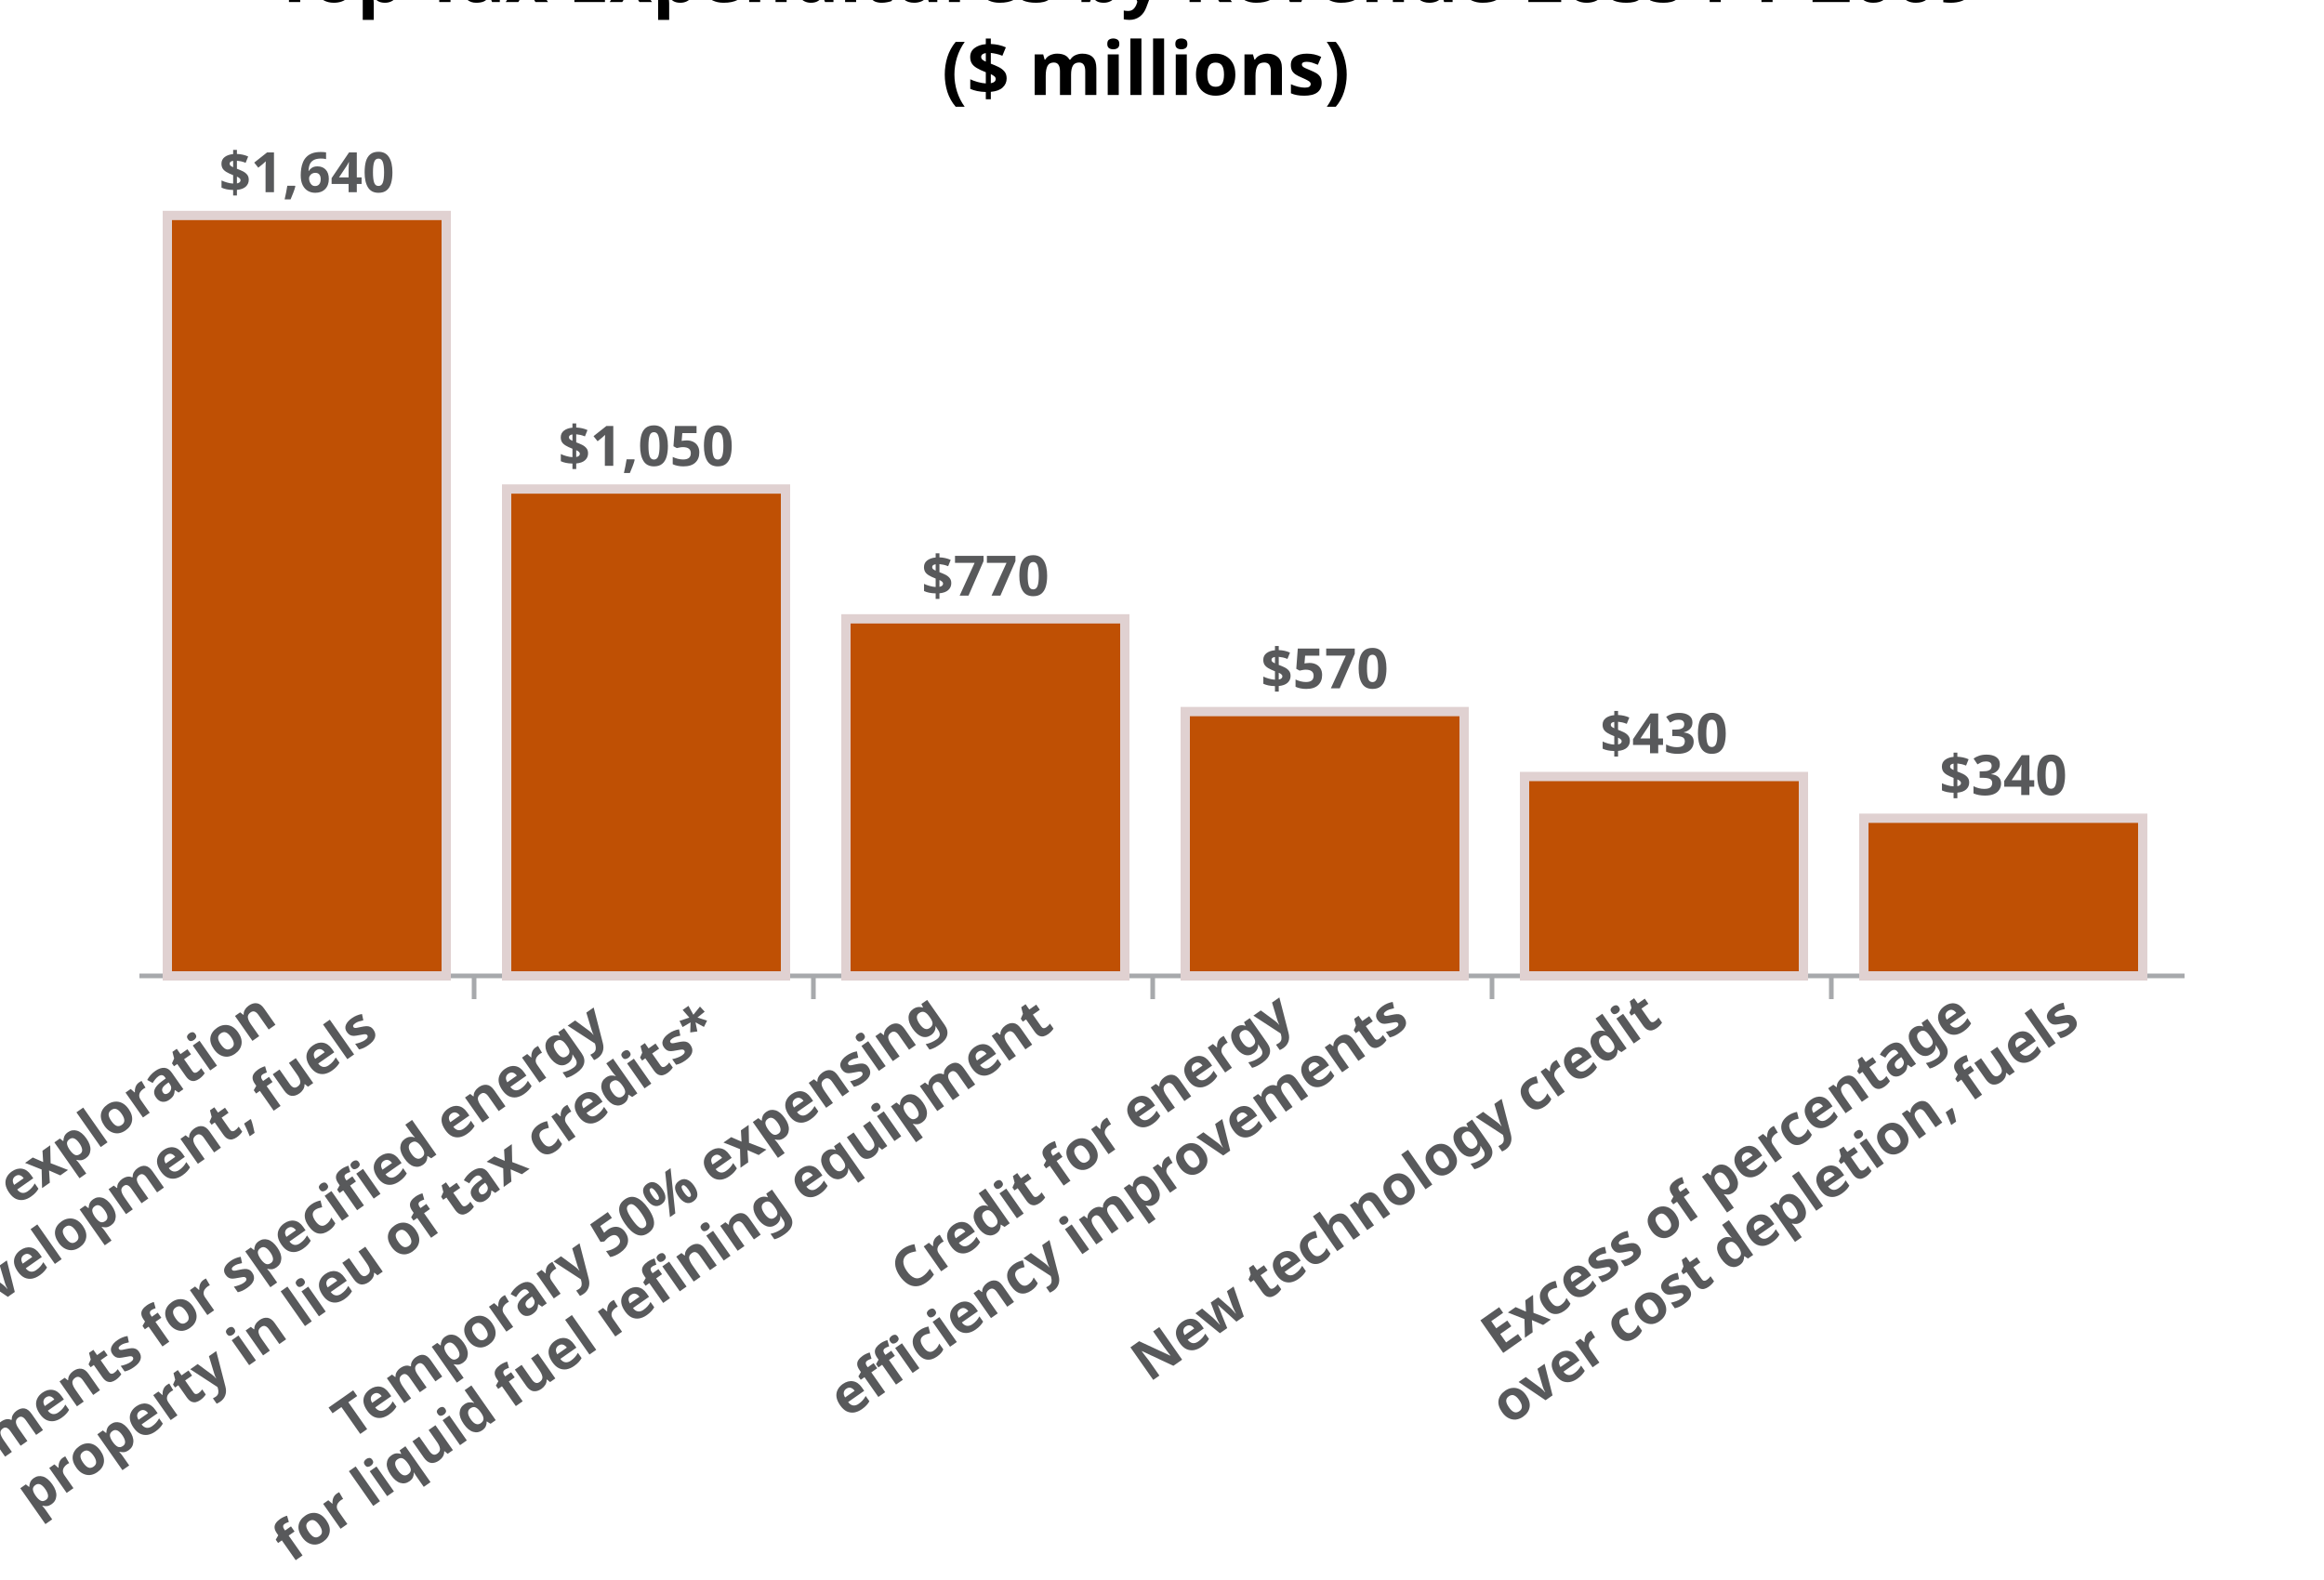
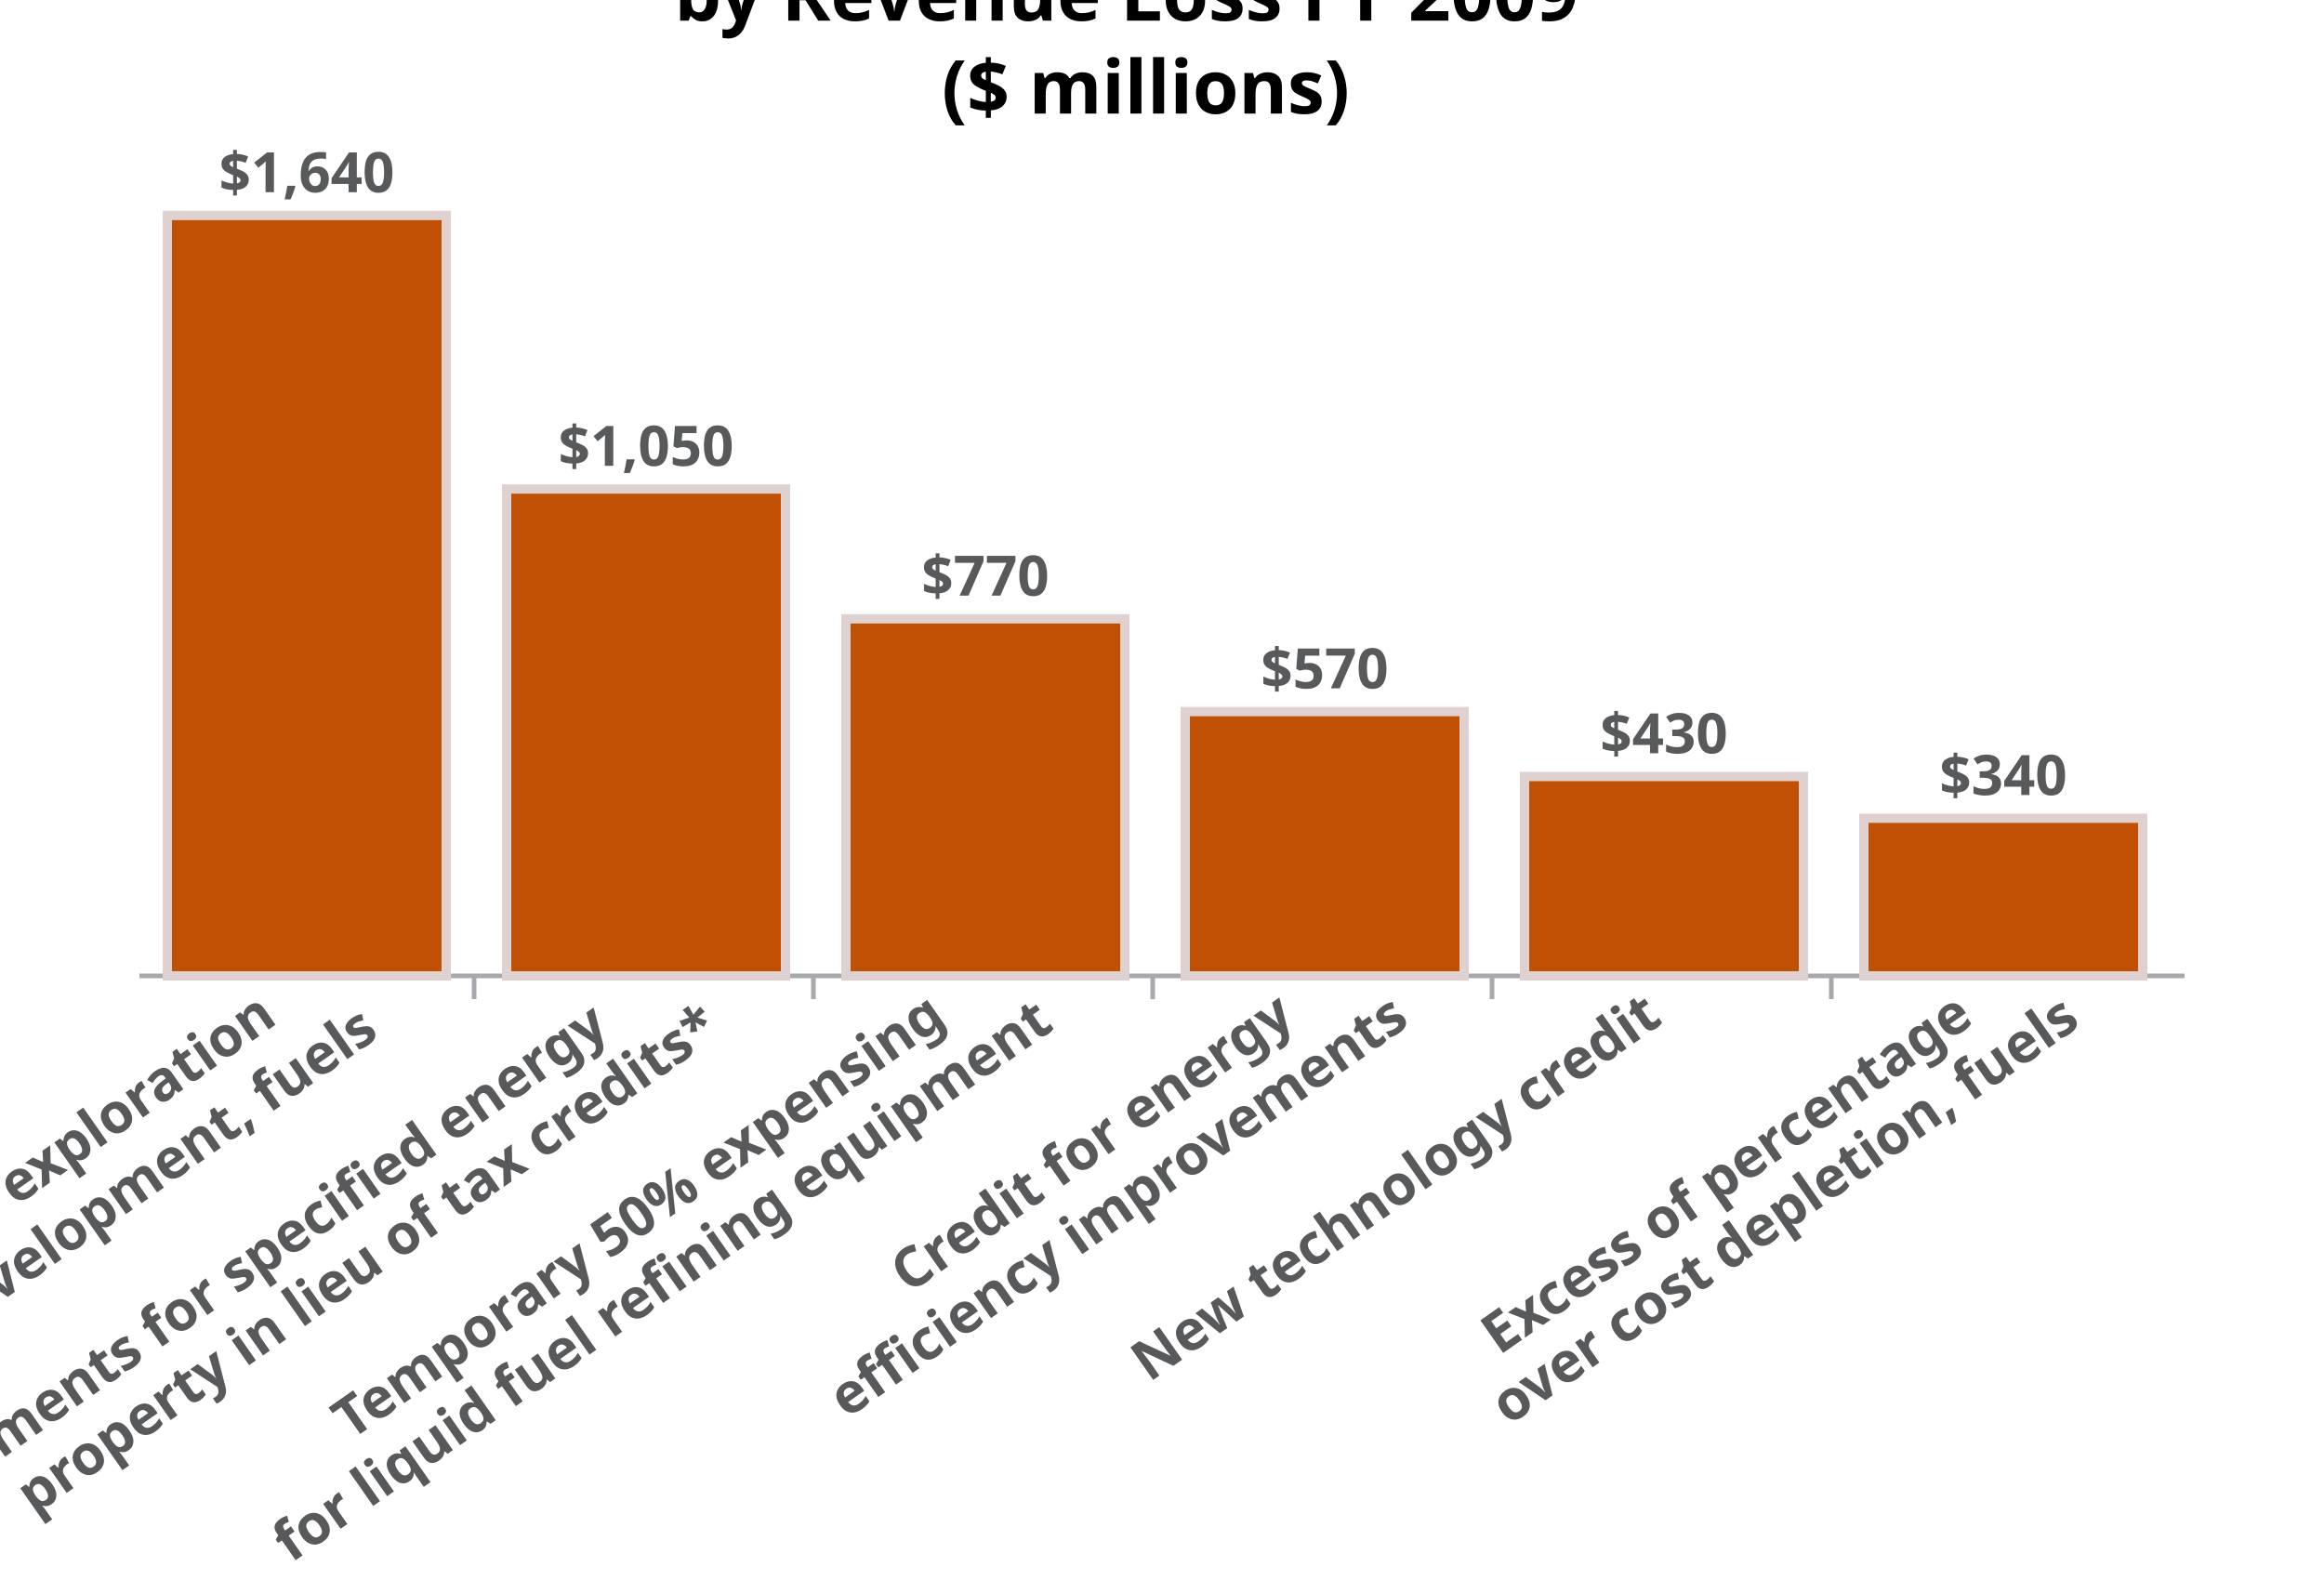
<svg xmlns="http://www.w3.org/2000/svg" height="340" version="1.1" width="500" id="svg2">
  <defs id="defs93">
    </defs>
  <style type="text/css" id="style4">
		.y-axis-path, .y-axis-path2, .y-gridline {display:none;}



.x-notch, .x-notch-left, .x-notch-right { stroke: #a7a9ac; }

.x-axis-path { fill:none; stroke: #a7a9ac; stroke-width:1; stroke-linecap:butt; stroke-linejoin: miter; stroke-miterlimit:4; stroke-dasharray:none; stroke-opacity:1 }

.series-0-point { stroke: #e0d1d1; fill: #bf5004; stroke-width: 2px; }



.series-1-point { stroke: #d6d9db; fill: #336699; stroke-width:2px; }



.series-2-point { stroke: #eff5e6; fill: #9ca991; stroke-width: 2px; }





.x-axis-label, .data-point-label {font-size: 12px; font-weight:bold; font-family: sans-serif; fill: #58595b; text-anchor:middle;}



.y-axis-label { display:none;}

	</style>
  <rect height="392.585" width="606.61" x="-103.008" y="-28.814" id="rect6" style="fill:#ffffff" />
  <g id="grid" transform="translate(30, 30)">
    <g class="x-axis" id="x_axis">
      <path class="x-axis-path" d="M 0 180 L 440 180" id="path10" />
      <path class="x-notch-left" d="M 0 180, L 0 190" id="path12" />
      <path class="x-notch-right" d="M 440 180, L 440 190" id="path14" />
    </g>
    <g class="y-axis" id="y_axis">
      <path class="y-axis-path" d="M 0 180 L 0 0" id="path17" />
      <path class="y-axis-path-2" d="M 440 180 L 440 0" id="path19" />
      <path class="y-gridline" d="M 0 0 L 440 0" id="path21" />
      <text class="y-axis-label" x="-5" y="0" id="text23">
				1.8Th
			</text>
      <path class="y-gridline" d="M 0 30 L 440 30" id="path25" />
      <text class="y-axis-label" x="-5" y="30" id="text27">
				1.5Th
			</text>
      <path class="y-gridline" d="M 0 60 L 440 60" id="path29" />
      <text class="y-axis-label" x="-5" y="60" id="text31">
				1.2Th
			</text>
      <path class="y-gridline" d="M 0 90 L 440 90" id="path33" />
      <text class="y-axis-label" x="-5" y="90" id="text35">
				902
			</text>
      <path class="y-gridline" d="M 0 120 L 440 120" id="path37" />
      <text class="y-axis-label" x="-5" y="120" id="text39">
				601
			</text>
      <path class="y-gridline" d="M 0 150 L 440 150" id="path41" />
      <text class="y-axis-label" x="-5" y="150" id="text43">
				300
			</text>
    </g>
    <path class="x-notch" d="M 72 180 L 72 185" id="path45" />
    <rect class="series-0-point" height="163.636" width="60" x="6" y="16.364" id="rect47" />
    <text class="data-point-label" x="36" y="11.364" id="text49" style="font-size:12px;font-weight:bold;text-anchor:middle;fill:#58595b;font-family:sans-serif">$1,640</text>
    <path class="x-notch" d="M 145 180 L 145 185" id="path51" />
    <rect class="series-0-point" height="104.767" width="60" x="79" y="75.233" id="rect53" />
    <text class="data-point-label" x="109" y="70.233" id="text55" style="font-size:12px;font-weight:bold;text-anchor:middle;fill:#58595b;font-family:sans-serif">$1,050</text>
    <path class="x-notch" d="M 218 180 L 218 185" id="path57" />
    <rect class="series-0-point" height="76.829" width="60" x="152" y="103.171" id="rect59" />
    <text class="data-point-label" x="182" y="98.171" id="text61" style="font-size:12px;font-weight:bold;text-anchor:middle;fill:#58595b;font-family:sans-serif">$770</text>
    <path class="x-notch" d="M 291 180 L 291 185" id="path63" />
    <rect class="series-0-point" height="56.874" width="60" x="225" y="123.126" id="rect65" />
    <text class="data-point-label" x="255" y="118.126" id="text67" style="font-size:12px;font-weight:bold;text-anchor:middle;fill:#58595b;font-family:sans-serif">$570</text>
    <path class="x-notch" d="M 364 180 L 364 185" id="path69" />
    <rect class="series-0-point" height="42.905" width="60" x="298" y="137.095" id="rect71" />
    <text class="data-point-label" x="328" y="132.095" id="text73" style="font-size:12px;font-weight:bold;text-anchor:middle;fill:#58595b;font-family:sans-serif">$430</text>
    <rect class="series-0-point" height="33.925" width="60" x="371" y="146.075" id="rect75" />
    <text class="data-point-label" x="401" y="141.075" id="text77" style="font-size:12px;font-weight:bold;text-anchor:middle;fill:#58595b;font-family:sans-serif">$340</text>
    <text class="x-axis-label" style="font-size:12px;font-weight:bold;text-anchor:end;fill:#58595b;font-family:sans-serif" transform="matrix(0.819152,-0.5735764,0.5735764,0.819152,0,0)" x="-84.405" y="172.846" id="text79">Expensing of exploration</text>
    <text class="x-axis-label" style="font-size:12px;font-weight:bold;text-anchor:end;fill:#58595b;font-family:sans-serif" transform="matrix(0.819152,-0.5735764,0.5735764,0.819152,0,0)" x="-27.096" y="215.613" id="text81">Payments for specified energy</text>
    <text class="x-axis-label" style="font-size:12px;font-weight:bold;text-anchor:end;fill:#58595b;font-family:sans-serif" transform="matrix(0.819152,-0.5735764,0.5735764,0.819152,0,0)" x="33.553" y="255.441" id="text83">Temporary 50% expensing </text>
    <text class="x-axis-label" style="font-size:12px;font-weight:bold;text-anchor:end;fill:#58595b;font-family:sans-serif" transform="matrix(0.819152,-0.5735764,0.5735764,0.819152,0,0)" x="94.989" y="298.459" id="text85">Credit for energy</text>
    <text class="x-axis-label" style="text-anchor: end;" transform="rotate(-35, 328, 190)" x="328" y="190" id="text87">
			New technology credit
		</text>
    <text class="x-axis-label" style="font-size:12px;font-weight:bold;text-anchor:end;fill:#58595b;font-family:sans-serif" transform="matrix(0.819152,-0.5735764,0.5735764,0.819152,0,0)" x="214.586" y="382.202" id="text89">Excess of percentage</text>
    <text class="x-axis-label" style="font-size:12px;font-weight:bold;text-anchor:end;fill:#58595b;font-family:sans-serif" transform="matrix(0.819152,-0.5735764,0.5735764,0.819152,0,0)" x="-68.198" y="187.787" id="text79-1">and development, fuels</text>
    <text class="x-axis-label" style="font-size:12px;font-weight:bold;text-anchor:end;fill:#58595b;font-family:sans-serif" transform="matrix(0.819152,-0.5735764,0.5735764,0.819152,0,0)" x="-7.675" y="229.606" id="text81-3"> property in lieu of tax credits*</text>
  </g>
  <text class="x-axis-label" style="font-size:12px;font-weight:bold;text-anchor:end;fill:#58595b;font-family:sans-serif" transform="matrix(0.819152,-0.5735764,0.5735764,0.819152,0,0)" x="59.081" y="311.512" id="text83-2"> for liquid fuel refining equipment</text>
  <text class="x-axis-label" style="font-size:12px;font-weight:bold;text-anchor:end;fill:#58595b;font-family:sans-serif" transform="matrix(0.819152,-0.5735764,0.5735764,0.819152,0,0)" x="122.31" y="354.637" id="text85-5">efficiency improvements</text>
  <text class="x-axis-label" style="font-size:12px;font-weight:bold;text-anchor:end;fill:#58595b;font-family:sans-serif" transform="matrix(0.819152,-0.5735764,0.5735764,0.819152,0,0)" x="240.431" y="437.553" id="text89-1">over cost depletion, fuels</text>
-   <text xml:space="preserve" style="font-size:16px;font-style:normal;font-weight:normal;text-align:center;text-anchor:middle;fill:#000000;fill-opacity:1;stroke:none;font-family:sans;-inkscape-font-specification:sans" x="252.74" y="0.436" id="text2913">
-     <tspan id="tspan2915" x="252.74" y="0.436" style="font-weight:bold;text-align:center;text-anchor:middle;-inkscape-font-specification:Bitstream Charter Bold">Top Tax Expenditures by Revenue Loss FY 2009</tspan>
-     <tspan x="252.74" y="20.436" style="font-weight:bold;text-align:center;text-anchor:middle;-inkscape-font-specification:Bitstream Charter Bold" id="tspan2917">($ millions)</tspan>
+   <text xml:space="preserve" style="font-size:16px;font-style:normal;font-weight:normal;text-align:center;text-anchor:middle;fill:#000000;fill-opacity:1;stroke:none;font-family:sans;-inkscape-font-specification:sans" x="252.74" y="-15.564" id="text2913">
+     <tspan id="tspan2915" x="255.521" y="-15.564" style="font-weight:bold;text-align:center;text-anchor:middle;-inkscape-font-specification:Bitstream Charter Bold">Figure 1: Top Tax Expenditures </tspan>
+     <tspan x="252.74" y="4.436" style="font-weight:bold;text-align:center;text-anchor:middle;-inkscape-font-specification:Bitstream Charter Bold" id="tspan2870">by Revenue Loss FY 2009</tspan>
+     <tspan x="252.74" y="24.436" style="font-weight:bold;text-align:center;text-anchor:middle;-inkscape-font-specification:Bitstream Charter Bold" id="tspan2917">($ millions)</tspan>
  </text>
</svg>
